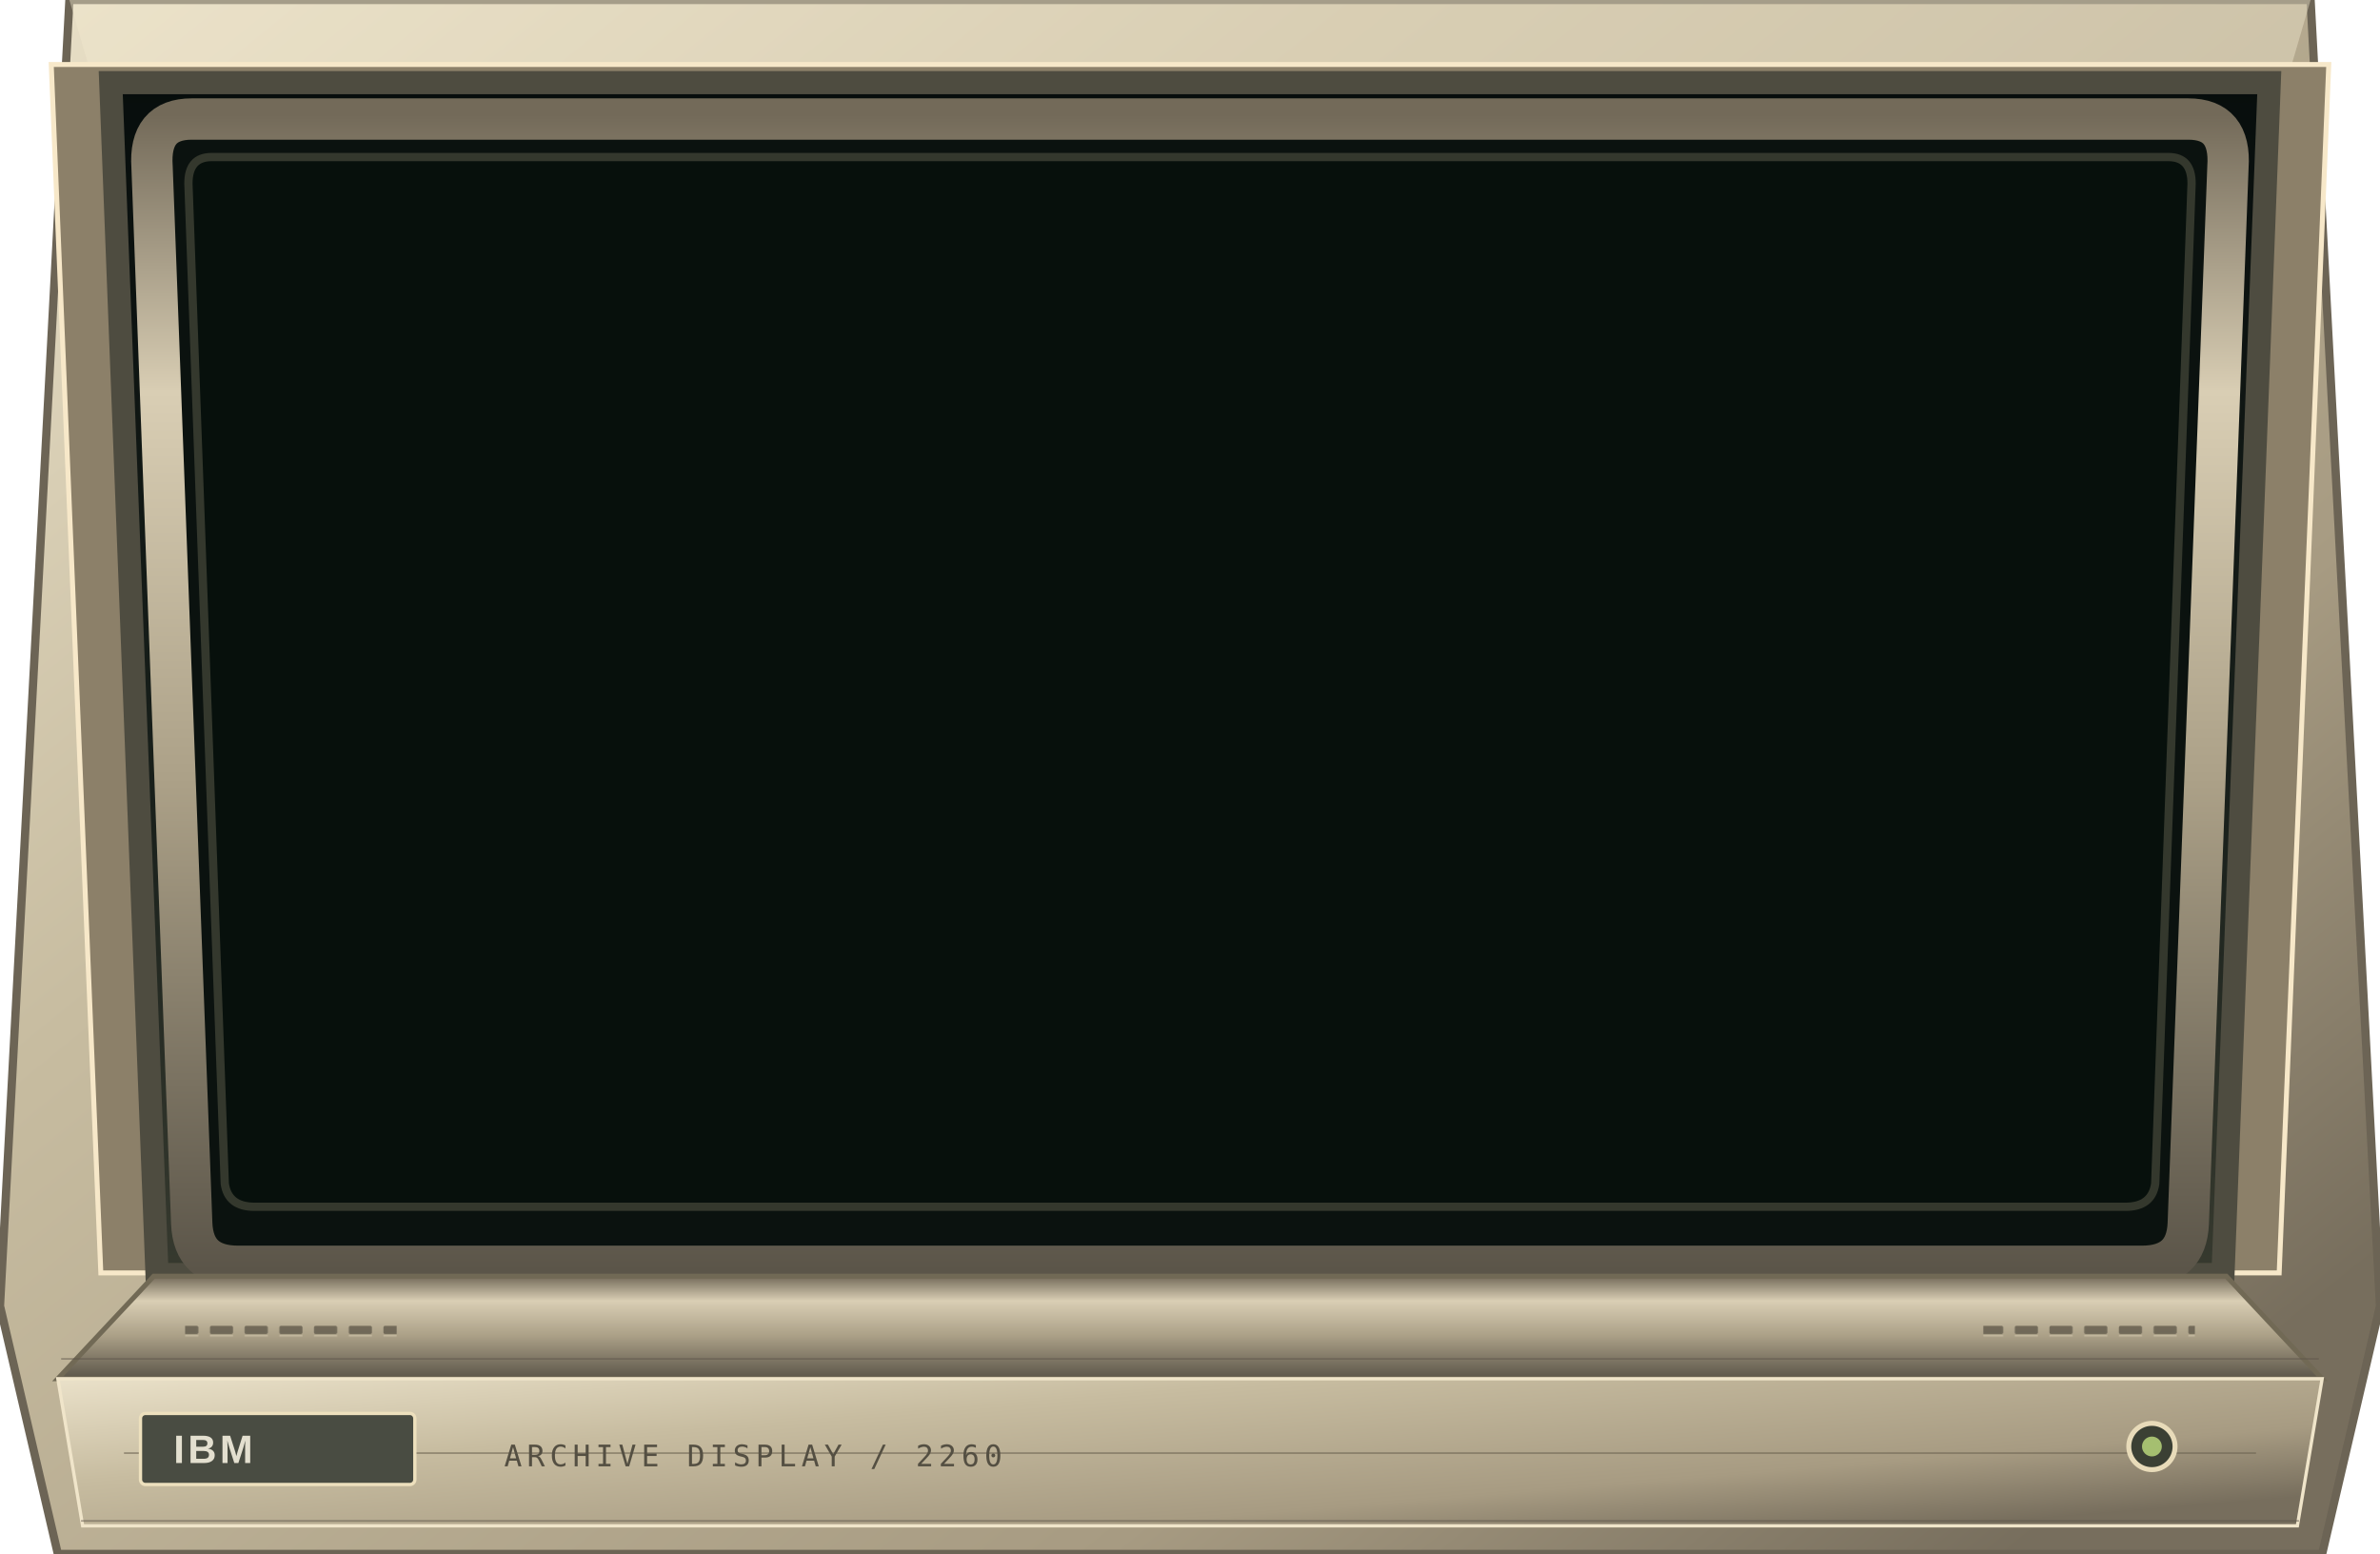
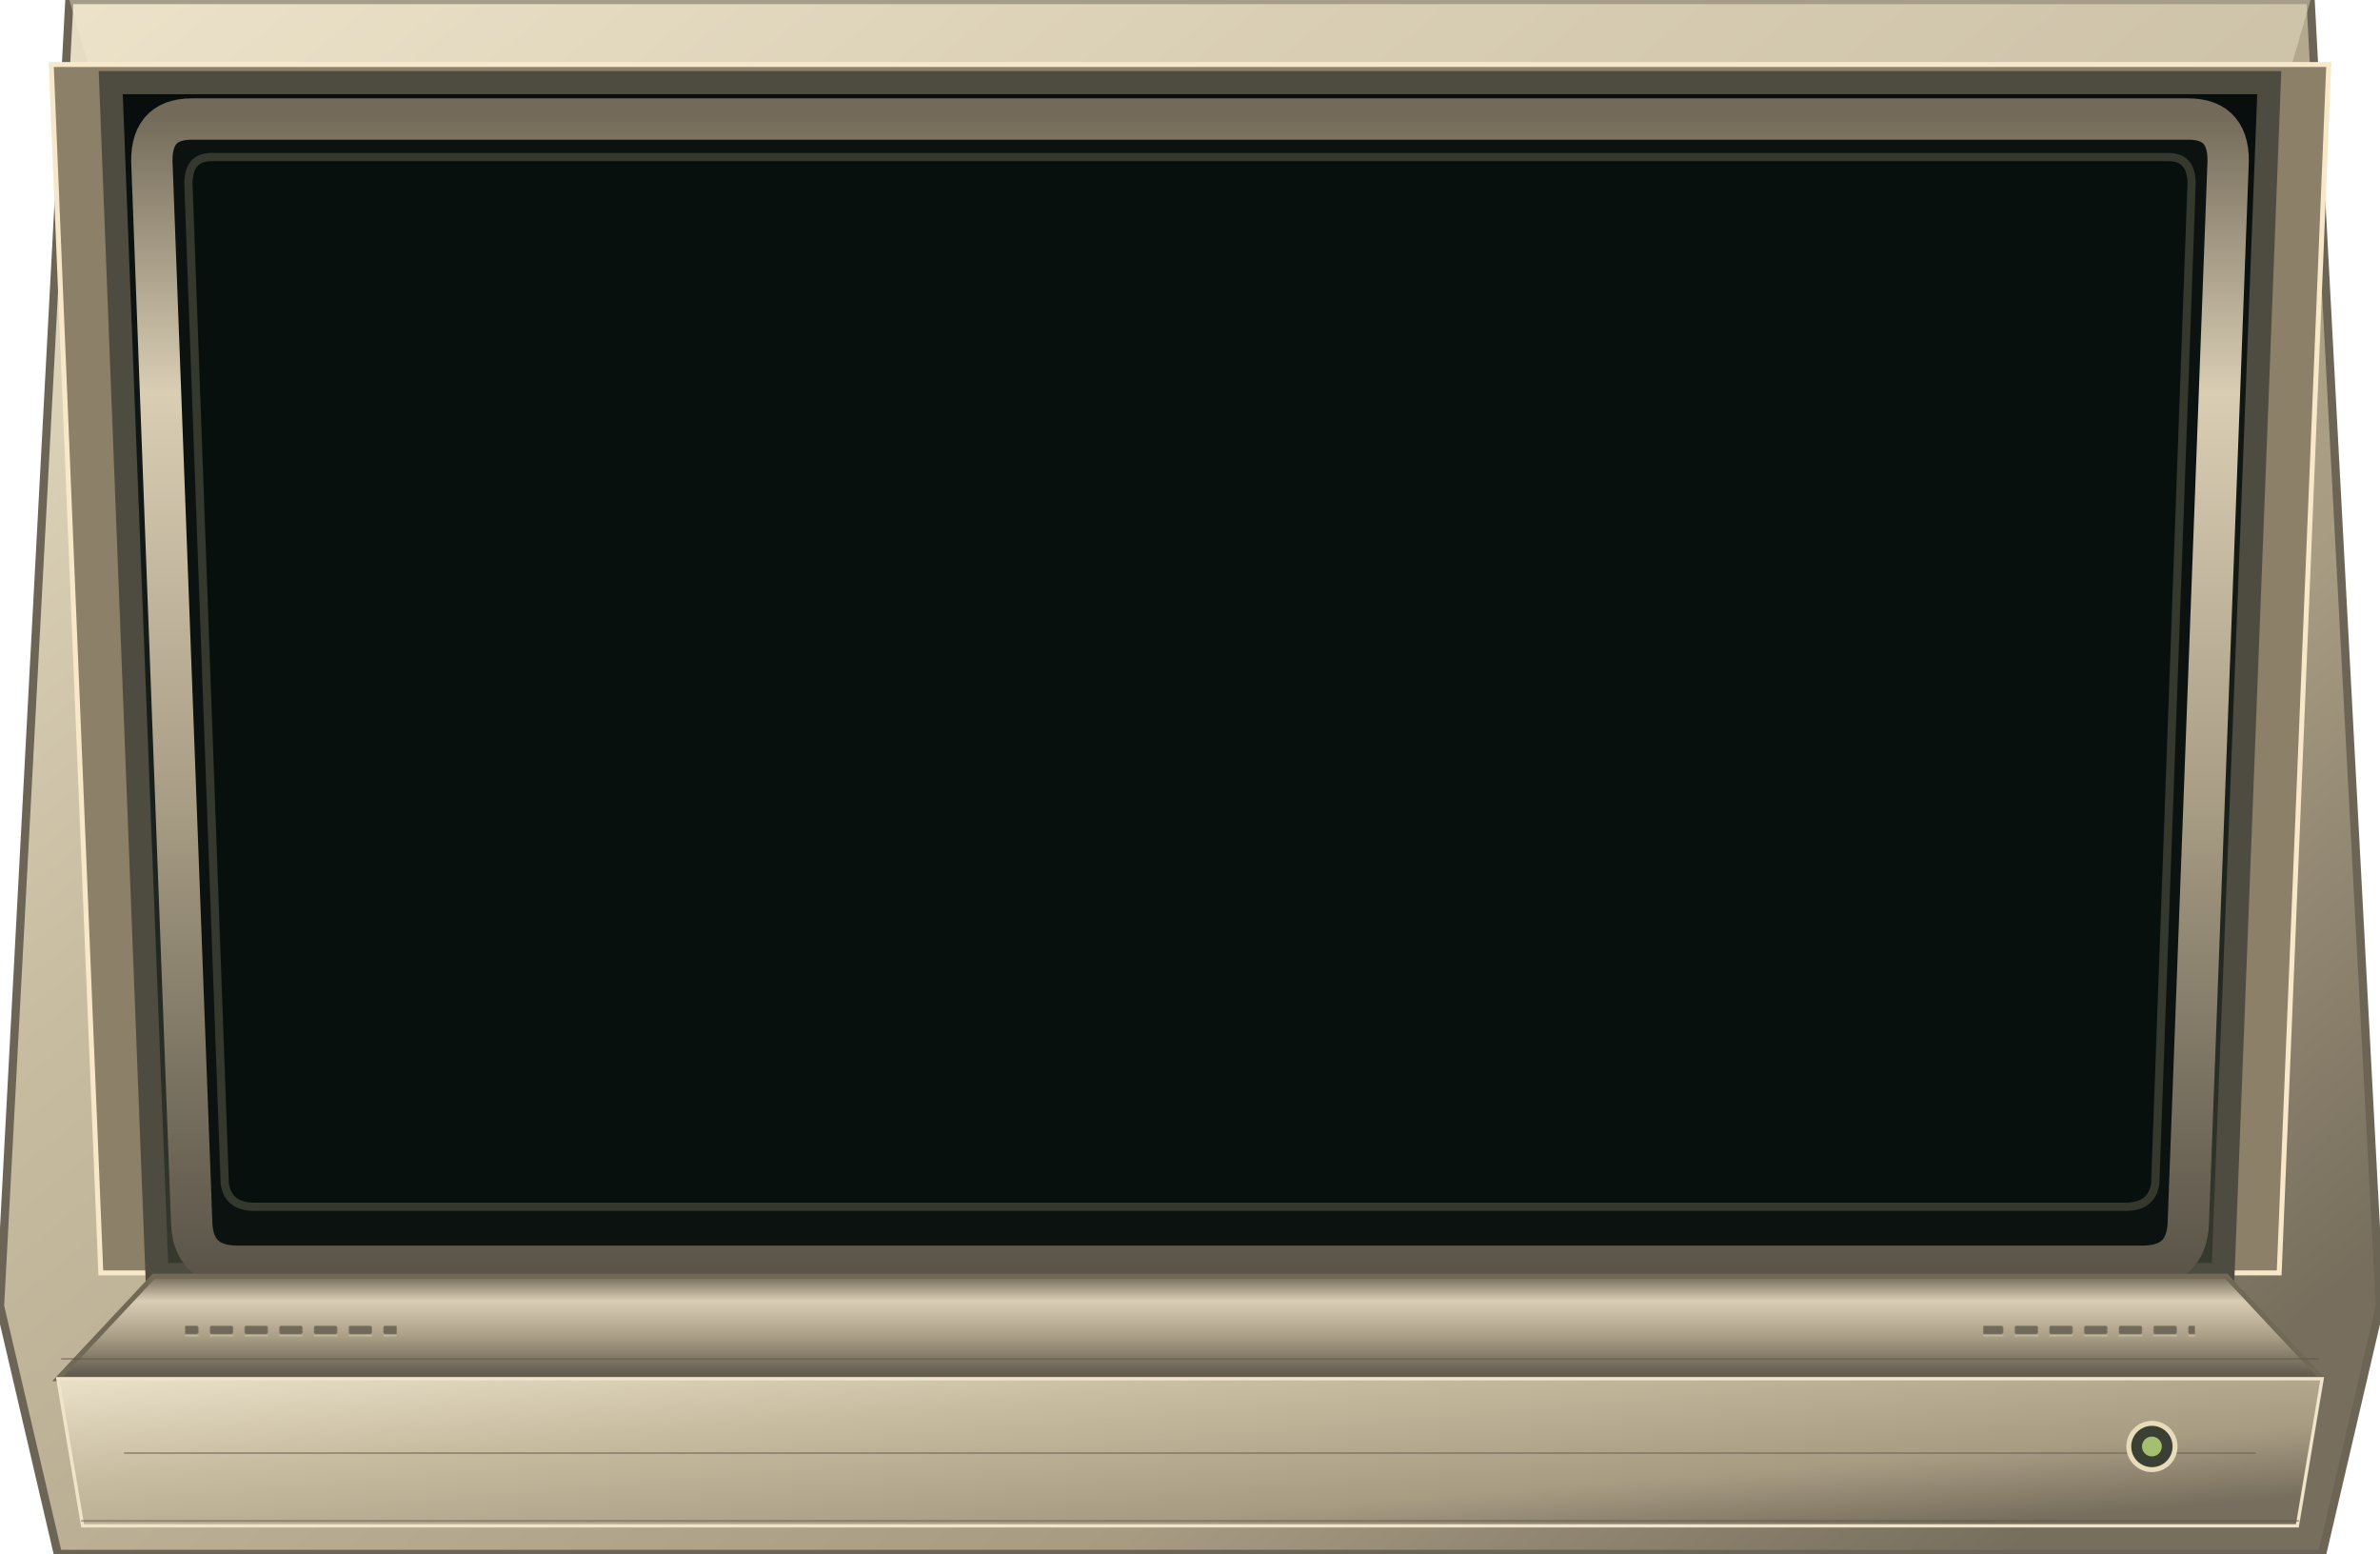
<svg xmlns="http://www.w3.org/2000/svg" viewBox="0 0 1440 940" preserveAspectRatio="none" role="img" aria-label="Vỏ màn hình máy tính IBM cổ">
  <defs>
    <linearGradient id="case" x2="1" y2=".8">
      <stop stop-color="#e9e0c8" />
      <stop offset=".34" stop-color="#c7bca0" />
      <stop offset=".77" stop-color="#a79b82" />
      <stop offset="1" stop-color="#776e5d" />
    </linearGradient>
    <linearGradient id="lip" x2="0" y2="1">
      <stop stop-color="#736a59" />
      <stop offset=".24" stop-color="#d9ceb4" />
      <stop offset=".58" stop-color="#aba087" />
      <stop offset="1" stop-color="#5b5549" />
    </linearGradient>
    <linearGradient id="recess" x2="0" y2="1">
      <stop stop-color="#070d0c" />
      <stop offset=".6" stop-color="#19201b" />
      <stop offset="1" stop-color="#373a2f" />
    </linearGradient>
    <pattern id="vents" width="21" height="16" patternUnits="userSpaceOnUse">
      <rect x="1" y="2" width="14" height="5" rx="1" fill="#554f42" />
      <path d="M1 8h14" stroke="#eee2c7" opacity=".5" />
    </pattern>
    <filter id="shadow">
      <feGaussianBlur stdDeviation="15" />
    </filter>
  </defs>
  <ellipse cx="720" cy="924" rx="667" ry="22" fill="#000" opacity=".42" filter="url(#shadow)" />
  <path d="M42 0H1398L1440 790 1405 940H35L0 790Z" fill="url(#case)" stroke="#6c6455" stroke-width="5" />
  <path d="M42 0H1398L1379 65H61Z" fill="#f2e8ce" opacity=".43" />
  <path d="M31 39H1409L1379 770H61Z" fill="#8c8069" stroke="#f7e8c9" stroke-width="3" />
  <path d="M67 50H1373L1345 771H95Z" fill="url(#recess)" stroke="#4e4c40" stroke-width="14" />
  <path d="M116 72H1324Q1350 72 1348 101L1324 740Q1323 766 1296 766H144Q117 766 116 740L92 101Q90 72 116 72Z" fill="#0b120f" stroke="url(#lip)" stroke-width="25" />
  <path d="M128 95H1312Q1326 95 1326 111L1304 716Q1302 730 1286 730H154Q138 730 136 716L114 111Q114 95 128 95Z" fill="#07100c" stroke="#34382d" stroke-width="5" />
  <path d="M93 772H1347L1405 834H35Z" fill="url(#lip)" stroke="#716955" stroke-width="3" />
  <path d="M35 834H1405L1390 923H50Z" fill="url(#case)" stroke="#f0e5ca" stroke-width="2" />
  <path d="M75 879H1365" stroke="#6c6251" opacity=".6" />
  <rect x="112" y="793" width="128" height="17" fill="url(#vents)" opacity=".7" />
  <rect x="1200" y="793" width="128" height="17" fill="url(#vents)" opacity=".7" />
-   <rect x="85" y="855" width="166" height="43" rx="3" fill="#494c42" stroke="#ede0bd" stroke-width="2" />
-   <text x="105" y="885" fill="#e3dfcf" font-family="Arial, sans-serif" font-size="24" font-weight="bold" letter-spacing="2">IBM</text>
-   <text x="305" y="887" fill="#544f42" font-family="monospace" font-size="18" letter-spacing="3">ARCHIVE DISPLAY  /  2260</text>
  <circle cx="1302" cy="875" r="14" fill="#3b4034" stroke="#e8dbb9" stroke-width="3" />
  <circle cx="1302" cy="875" r="6" fill="#a5bf70" />
  <path d="M37 822H1403M49 920H1391" stroke="#5c5448" opacity=".5" />
</svg>
